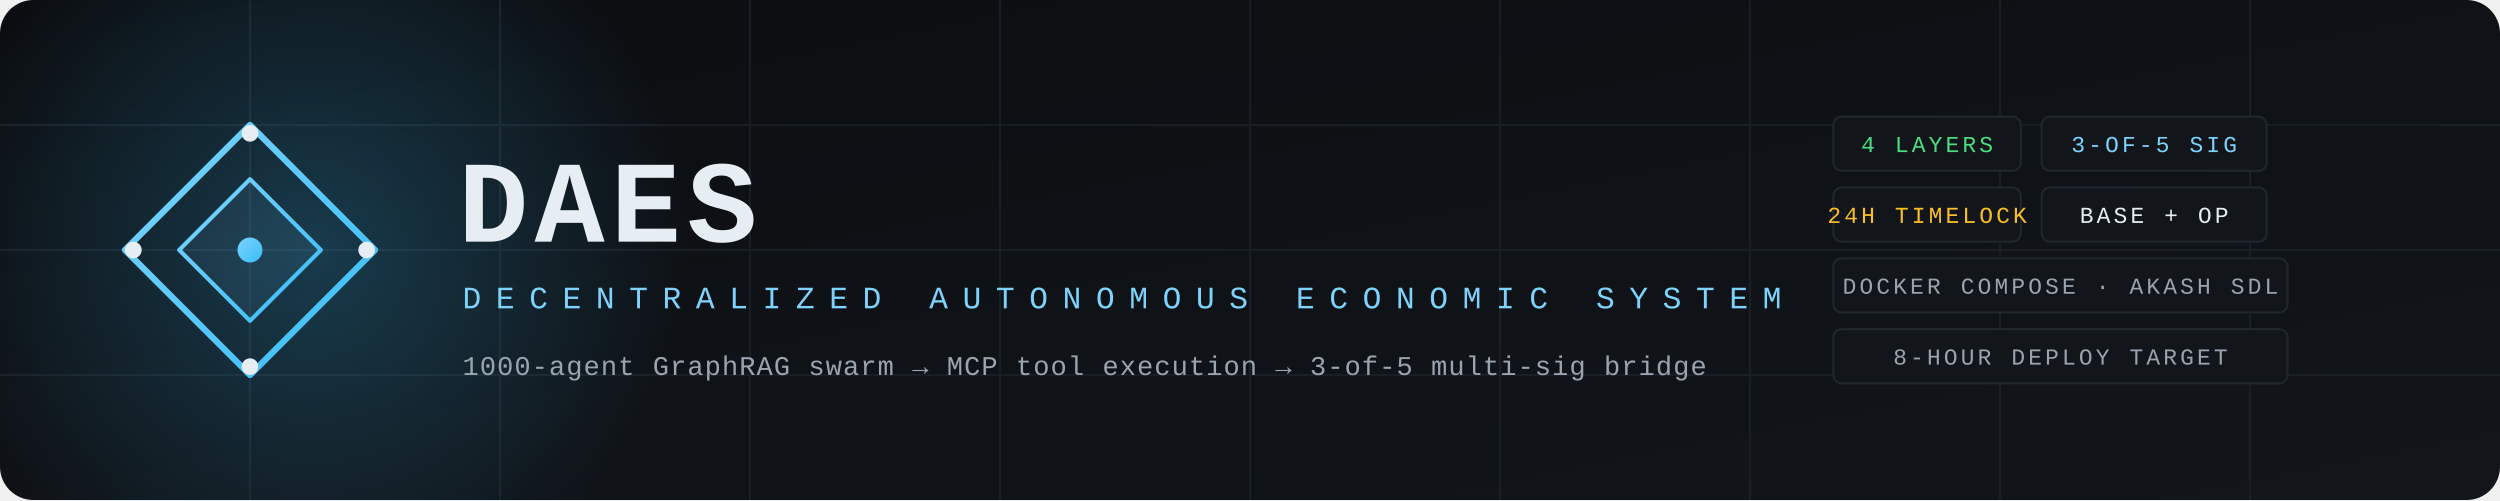
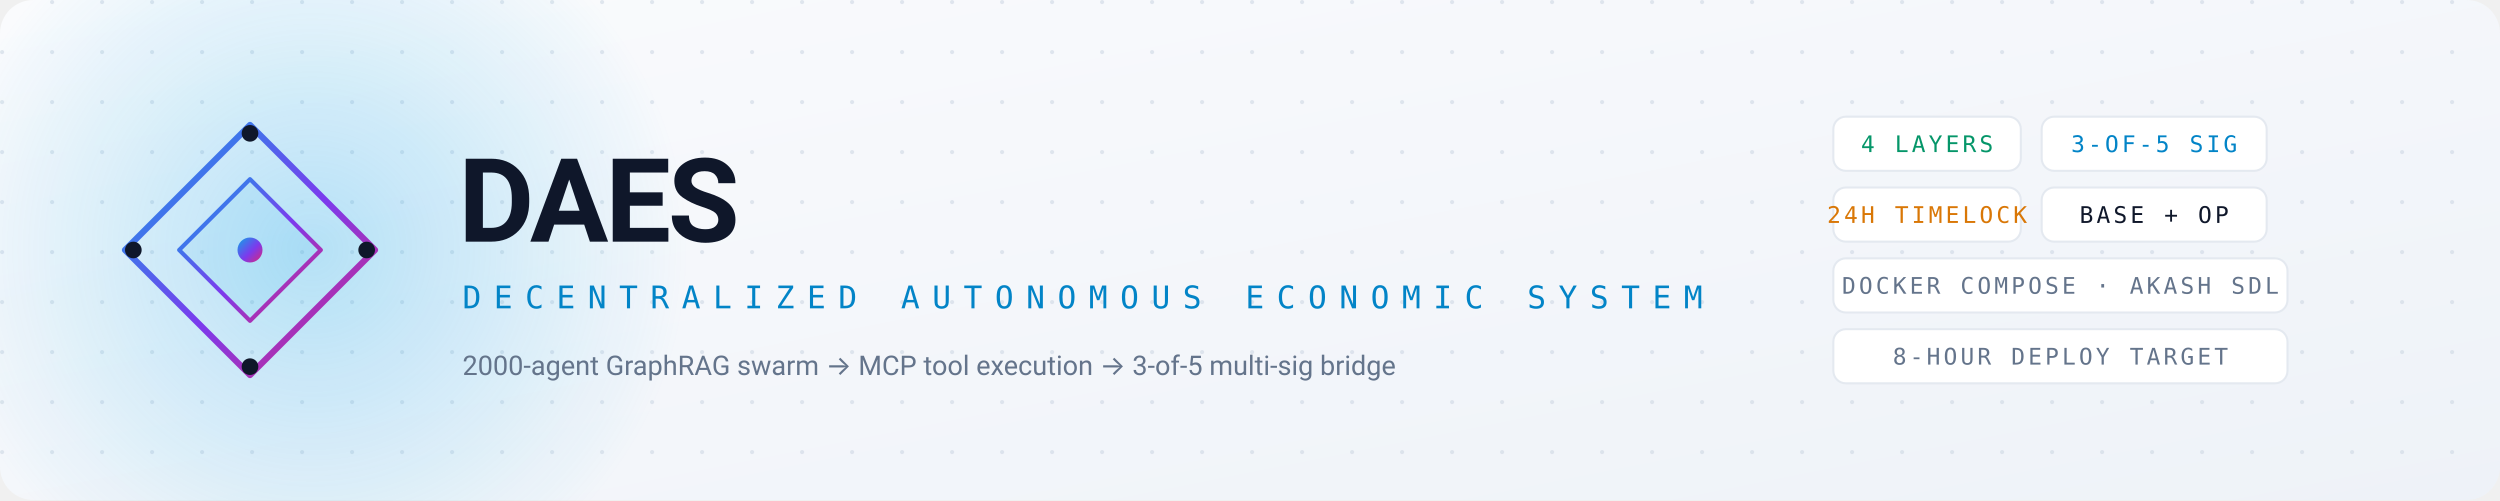
<svg xmlns="http://www.w3.org/2000/svg" viewBox="0 0 1200 240" fill="none" role="img" aria-label="DAES — Decentralized Autonomous Economic System">
  <defs>
    <linearGradient id="bgGrad" x1="0" y1="0" x2="1" y2="1">
-       <stop offset="0%" stop-color="#0b0d10" />
-       <stop offset="100%" stop-color="#12161b" />
+       <stop offset="0%" stop-color="#fafbfd" />
+       <stop offset="100%" stop-color="#eef2f8" />
    </linearGradient>
    <linearGradient id="accGrad" x1="0" y1="0" x2="1" y2="1">
-       <stop offset="0%" stop-color="#7dd3fc" />
-       <stop offset="100%" stop-color="#38bdf8" />
+       <stop offset="0%" stop-color="#0ea5e9" />
+       <stop offset="55%" stop-color="#7c3aed" />
+       <stop offset="100%" stop-color="#db2777" />
    </linearGradient>
    <radialGradient id="glow" cx="50%" cy="50%" r="50%">
-       <stop offset="0%" stop-color="#38bdf8" stop-opacity="0.25" />
-       <stop offset="100%" stop-color="#38bdf8" stop-opacity="0" />
+       <stop offset="0%" stop-color="#0ea5e9" stop-opacity="0.28" />
+       <stop offset="100%" stop-color="#0ea5e9" stop-opacity="0" />
    </radialGradient>
+     <pattern id="dots" x="0" y="0" width="24" height="24" patternUnits="userSpaceOnUse">
+       <circle cx="1" cy="1" r="1" fill="#cbd5e1" opacity="0.55" />
+     </pattern>
  </defs>
  <rect width="1200" height="240" rx="16" fill="url(#bgGrad)" />
-   <g stroke="#1f262e" stroke-width="1" opacity="0.6">
-     <line x1="0" y1="60" x2="1200" y2="60" />
-     <line x1="0" y1="120" x2="1200" y2="120" />
-     <line x1="0" y1="180" x2="1200" y2="180" />
-     <line x1="120" y1="0" x2="120" y2="240" />
-     <line x1="240" y1="0" x2="240" y2="240" />
-     <line x1="360" y1="0" x2="360" y2="240" />
-     <line x1="480" y1="0" x2="480" y2="240" />
-     <line x1="600" y1="0" x2="600" y2="240" />
-     <line x1="720" y1="0" x2="720" y2="240" />
-     <line x1="840" y1="0" x2="840" y2="240" />
-     <line x1="960" y1="0" x2="960" y2="240" />
-     <line x1="1080" y1="0" x2="1080" y2="240" />
-   </g>
+   <rect width="1200" height="240" rx="16" fill="url(#dots)" />
  <circle cx="150" cy="120" r="180" fill="url(#glow)" />
  <g transform="translate(60,60)">
    <path d="M60 0 L120 60 L60 120 L0 60 Z" stroke="url(#accGrad)" stroke-width="3" fill="none" stroke-linejoin="round" />
-     <path d="M60 26 L94 60 L60 94 L26 60 Z" stroke="url(#accGrad)" stroke-width="2" fill="#7dd3fc" fill-opacity="0.08" stroke-linejoin="round" />
+     <path d="M60 26 L94 60 L60 94 L26 60 Z" stroke="url(#accGrad)" stroke-width="2" fill="rgba(14,165,233,0.08)" stroke-linejoin="round" />
    <line x1="60" y1="26" x2="60" y2="8" stroke="url(#accGrad)" stroke-width="2" stroke-linecap="round" />
    <line x1="94" y1="60" x2="112" y2="60" stroke="url(#accGrad)" stroke-width="2" stroke-linecap="round" />
    <line x1="60" y1="94" x2="60" y2="112" stroke="url(#accGrad)" stroke-width="2" stroke-linecap="round" />
    <line x1="26" y1="60" x2="8" y2="60" stroke="url(#accGrad)" stroke-width="2" stroke-linecap="round" />
-     <circle cx="60" cy="4" r="4" fill="#e6edf3" />
-     <circle cx="116" cy="60" r="4" fill="#e6edf3" />
-     <circle cx="60" cy="116" r="4" fill="#e6edf3" />
-     <circle cx="4" cy="60" r="4" fill="#e6edf3" />
+     <circle cx="60" cy="4" r="4" fill="#0f172a" />
+     <circle cx="116" cy="60" r="4" fill="#0f172a" />
+     <circle cx="60" cy="116" r="4" fill="#0f172a" />
+     <circle cx="4" cy="60" r="4" fill="#0f172a" />
    <circle cx="60" cy="60" r="6" fill="url(#accGrad)" />
  </g>
-   <g font-family="ui-monospace, SFMono-Regular, Menlo, Monaco, Consolas, 'Courier New', monospace">
-     <text x="220" y="116" font-size="56" font-weight="700" fill="#e6edf3" letter-spacing="3">DAES</text>
-     <text x="222" y="148" font-size="15" font-weight="500" fill="#7dd3fc" letter-spacing="7">DECENTRALIZED  AUTONOMOUS  ECONOMIC  SYSTEM</text>
-     <text x="222" y="180" font-size="13" font-weight="400" fill="#9aa4af" letter-spacing="0.5">1000-agent GraphRAG swarm → MCP tool execution → 3-of-5 multi-sig bridge</text>
+   <g font-family="ui-sans-serif, system-ui, -apple-system, 'Segoe UI', Roboto, sans-serif">
+     <text x="220" y="116" font-size="56" font-weight="700" fill="#0f172a" letter-spacing="-1.5">DAES</text>
+     <text x="222" y="148" font-size="15" font-weight="500" fill="#0284c7" letter-spacing="6" font-family="ui-monospace, SFMono-Regular, Menlo, monospace">DECENTRALIZED  AUTONOMOUS  ECONOMIC  SYSTEM</text>
+     <text x="222" y="180" font-size="13" font-weight="400" fill="#64748b" letter-spacing="0">2000-agent GraphRAG swarm → MCP tool execution → 3-of-5 multi-sig bridge</text>
  </g>
-   <g font-family="ui-monospace, SFMono-Regular, Menlo, Monaco, Consolas, 'Courier New', monospace" font-size="11" fill="#9aa4af" letter-spacing="1.5">
+   <g font-family="ui-monospace, SFMono-Regular, Menlo, monospace" font-size="11" fill="#64748b" letter-spacing="1.5">
    <g transform="translate(880,56)">
-       <rect x="0" y="0" width="90" height="26" rx="4" stroke="#1f262e" fill="#12161b" />
-       <text x="45" y="17" text-anchor="middle" fill="#4ade80">4 LAYERS</text>
-       <rect x="100" y="0" width="108" height="26" rx="4" stroke="#1f262e" fill="#12161b" />
-       <text x="154" y="17" text-anchor="middle" fill="#7dd3fc">3-OF-5  SIG</text>
-       <rect x="0" y="34" width="90" height="26" rx="4" stroke="#1f262e" fill="#12161b" />
-       <text x="45" y="51" text-anchor="middle" fill="#fbbf24">24H  TIMELOCK</text>
-       <rect x="100" y="34" width="108" height="26" rx="4" stroke="#1f262e" fill="#12161b" />
-       <text x="154" y="51" text-anchor="middle" fill="#e6edf3">BASE  +  OP</text>
-       <rect x="0" y="68" width="218" height="26" rx="4" stroke="#1f262e" fill="#12161b" />
-       <text x="109" y="85" text-anchor="middle" fill="#9aa4af">DOCKER  COMPOSE  ·  AKASH  SDL</text>
-       <rect x="0" y="102" width="218" height="26" rx="4" stroke="#1f262e" fill="#12161b" />
-       <text x="109" y="119" text-anchor="middle" fill="#9aa4af">8-HOUR  DEPLOY  TARGET</text>
+       <rect x="0" y="0" width="90" height="26" rx="6" stroke="#e4e9f0" fill="#ffffff" />
+       <text x="45" y="17" text-anchor="middle" fill="#059669">4 LAYERS</text>
+       <rect x="100" y="0" width="108" height="26" rx="6" stroke="#e4e9f0" fill="#ffffff" />
+       <text x="154" y="17" text-anchor="middle" fill="#0284c7">3-OF-5  SIG</text>
+       <rect x="0" y="34" width="90" height="26" rx="6" stroke="#e4e9f0" fill="#ffffff" />
+       <text x="45" y="51" text-anchor="middle" fill="#d97706">24H  TIMELOCK</text>
+       <rect x="100" y="34" width="108" height="26" rx="6" stroke="#e4e9f0" fill="#ffffff" />
+       <text x="154" y="51" text-anchor="middle" fill="#0f172a">BASE  +  OP</text>
+       <rect x="0" y="68" width="218" height="26" rx="6" stroke="#e4e9f0" fill="#ffffff" />
+       <text x="109" y="85" text-anchor="middle" fill="#64748b">DOCKER  COMPOSE  ·  AKASH  SDL</text>
+       <rect x="0" y="102" width="218" height="26" rx="6" stroke="#e4e9f0" fill="#ffffff" />
+       <text x="109" y="119" text-anchor="middle" fill="#64748b">8-HOUR  DEPLOY  TARGET</text>
    </g>
  </g>
</svg>
